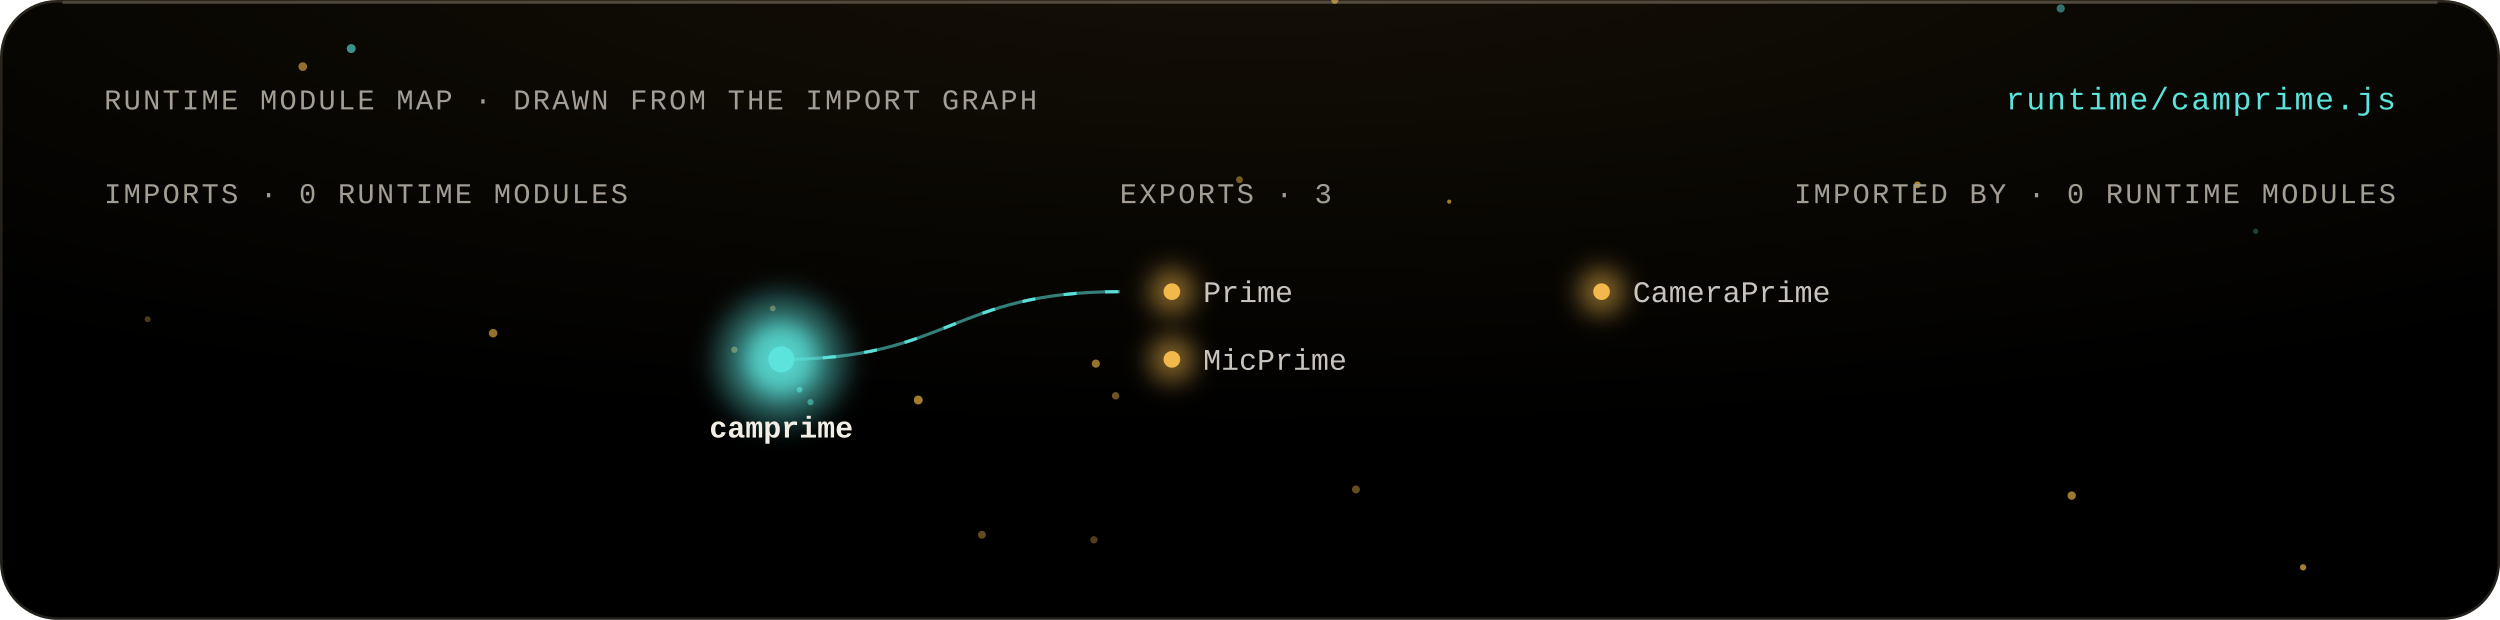
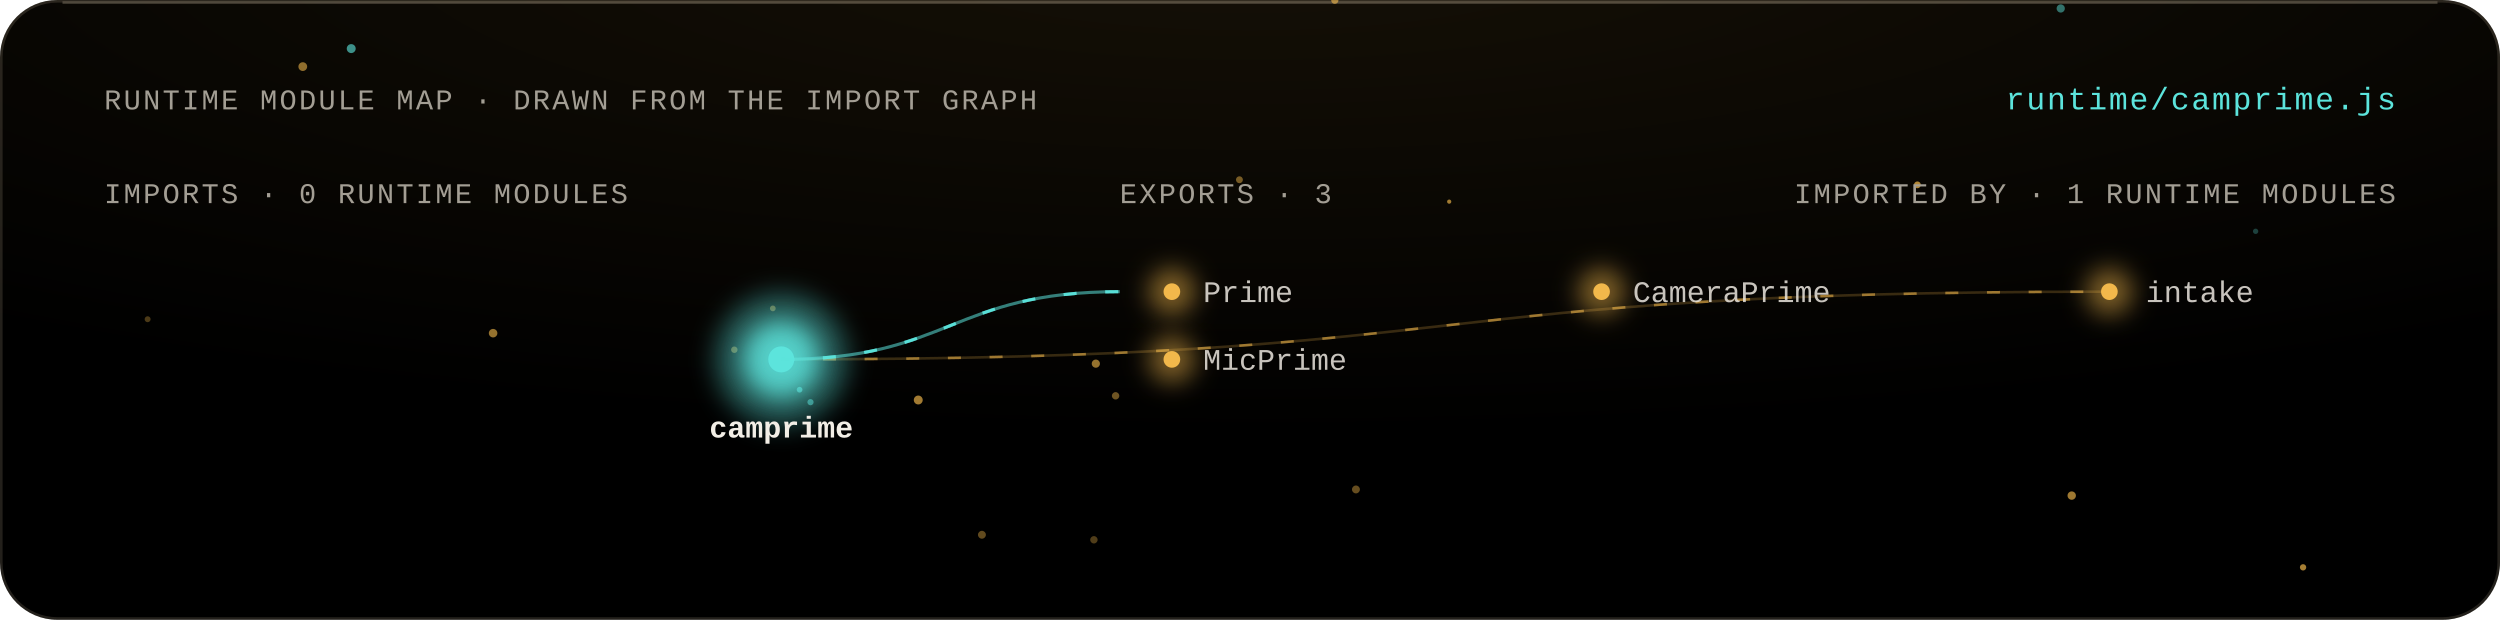
<svg xmlns="http://www.w3.org/2000/svg" viewBox="0 0 960 238" width="960" height="238" role="img" aria-labelledby="t">
  <style>
  text { font-family: 'Geist Mono', ui-monospace, 'Liberation Mono', Menlo, monospace; fill: #F2EEE6; }
  .m { fill: #A39E94; font-size: 11px; letter-spacing: .08em; }
  .l { font-size: 11.5px; }
  .h { font-size: 12px; fill: #5CE4DC; letter-spacing: .06em; }
  .flow { stroke-dasharray: 5 11; animation: flow 3s linear infinite; }
  @keyframes flow { to { stroke-dashoffset: -32; } }
  .breathe { animation: breathe 4.2s ease-in-out infinite; }
  @keyframes breathe { 50% { opacity: .38; } }
  .beat { animation: beat 2.6s ease-in-out infinite; transform-box: fill-box; transform-origin: center; }
  @keyframes beat { 50% { opacity: .55; transform: scale(1.35); } }
  .spin { transform-box: fill-box; transform-origin: center; animation: spin 48s linear infinite; }
  .spin-r { transform-box: fill-box; transform-origin: center; animation: spin 64s linear infinite reverse; }
  @keyframes spin { to { transform: rotate(360deg); } }
  @media (prefers-reduced-motion: reduce) { * { animation: none !important; } }
</style>
  <defs>
    <filter id="bloom" x="-80%" y="-80%" width="260%" height="260%">
      <feGaussianBlur stdDeviation="4.5" />
    </filter>
    <filter id="soft" x="-30%" y="-30%" width="160%" height="160%">
      <feGaussianBlur stdDeviation="1.4" />
    </filter>
    <radialGradient id="key" cx="50%" cy="-10%" r="80%">
      <stop offset="0" stop-color="#F2B84B" stop-opacity=".09" />
      <stop offset="1" stop-color="#F2B84B" stop-opacity="0" />
    </radialGradient>
    <linearGradient id="pair" x1="0" x2="1">
      <stop offset="0" stop-color="#F2B84B" />
      <stop offset="1" stop-color="#5CE4DC" />
    </linearGradient>
  </defs>
  <rect width="960" height="238" rx="22" fill="#000" />
  <rect width="960" height="238" rx="22" fill="url(#key)" />
  <rect x=".5" y=".5" width="959" height="237" rx="21.5" fill="none" stroke="rgba(255,232,196,.14)" />
  <path d="M 24 1 H 936" stroke="rgba(255,238,208,.22)" stroke-width="1" />
  <g>
    <circle cx="791.32" cy="3.25" r="1.58" fill="#5CE4DC" opacity="0.48" class="breathe" style="animation-delay:-2.11s" />
    <circle cx="307.04" cy="149.64" r="1.1" fill="#5CE4DC" opacity="0.6" class="breathe" style="animation-delay:-0.31s" />
    <circle cx="189.35" cy="127.94" r="1.64" fill="#F2B84B" opacity="0.61" class="breathe" style="animation-delay:-2.08s" />
    <circle cx="134.87" cy="18.66" r="1.72" fill="#5CE4DC" opacity="0.62" class="breathe" style="animation-delay:-0.04s" />
    <circle cx="884.38" cy="217.86" r="1.22" fill="#F2B84B" opacity="0.68" class="breathe" style="animation-delay:-0.5s" />
    <circle cx="296.76" cy="118.43" r="1.1" fill="#F2B84B" opacity="0.44" class="breathe" style="animation-delay:-4.04s" />
    <circle cx="311.23" cy="154.43" r="1.19" fill="#5CE4DC" opacity="0.5" class="breathe" style="animation-delay:-0.06s" />
    <circle cx="56.69" cy="122.58" r="1.14" fill="#F2B84B" opacity="0.31" class="breathe" style="animation-delay:-4.04s" />
    <circle cx="420.8" cy="139.64" r="1.57" fill="#F2B84B" opacity="0.61" class="breathe" style="animation-delay:-0.56s" />
    <circle cx="352.61" cy="153.6" r="1.71" fill="#F2B84B" opacity="0.67" class="breathe" style="animation-delay:-1.05s" />
    <circle cx="428.39" cy="151.99" r="1.42" fill="#F2B84B" opacity="0.45" class="breathe" style="animation-delay:-1.48s" />
    <circle cx="795.54" cy="190.31" r="1.61" fill="#F2B84B" opacity="0.65" class="breathe" style="animation-delay:-2.48s" />
    <circle cx="475.94" cy="69.02" r="1.33" fill="#F2B84B" opacity="0.47" class="breathe" style="animation-delay:-3.54s" />
    <circle cx="866.16" cy="88.82" r="1.03" fill="#5CE4DC" opacity="0.27" class="breathe" style="animation-delay:-1.36s" />
    <circle cx="281.98" cy="134.3" r="1.24" fill="#F2B84B" opacity="0.46" class="breathe" style="animation-delay:-3.64s" />
    <circle cx="377.06" cy="205.35" r="1.52" fill="#F2B84B" opacity="0.4" class="breathe" style="animation-delay:-1.86s" />
    <circle cx="556.49" cy="77.43" r="0.81" fill="#F2B84B" opacity="0.66" class="breathe" style="animation-delay:-0.17s" />
    <circle cx="116.27" cy="25.58" r="1.68" fill="#F2B84B" opacity="0.58" class="breathe" style="animation-delay:-0.26s" />
    <circle cx="736.28" cy="70.98" r="1.31" fill="#F2B84B" opacity="0.72" class="breathe" style="animation-delay:-2.6s" />
    <circle cx="512.57" cy="0.1" r="1.39" fill="#F2B84B" opacity="0.61" class="breathe" style="animation-delay:-3.6s" />
    <circle cx="520.68" cy="187.95" r="1.52" fill="#F2B84B" opacity="0.42" class="breathe" style="animation-delay:-2.65s" />
    <circle cx="420.06" cy="207.28" r="1.42" fill="#F2B84B" opacity="0.33" class="breathe" style="animation-delay:-0.01s" />
  </g>
  <text x="40" y="42" class="m" text-anchor="start">RUNTIME MODULE MAP · DRAWN FROM THE IMPORT GRAPH</text>
  <text x="920" y="42" class="h" text-anchor="end">runtime/camprime.js</text>
  <text x="40" y="78" class="m" text-anchor="start">IMPORTS · 0 RUNTIME MODULES</text>
  <text x="430" y="78" class="m" text-anchor="start">EXPORTS · 3</text>
-   <text x="920" y="78" class="m" text-anchor="end">IMPORTED BY · 0 RUNTIME MODULES</text>
+   <text x="920" y="78" class="m" text-anchor="end">IMPORTED BY · 1 RUNTIME MODULES</text>
+   <path d="M 300 138 C 580.5 138, 529.5 112, 810 112" fill="none" stroke="#F2B84B" stroke-opacity="0.22" stroke-width="1" />
+   <path d="M 300 138 C 580.5 138, 529.5 112, 810 112" fill="none" stroke="#F2B84B" stroke-opacity="0.55" stroke-width="1" class="flow" />
+   <g>
+     <circle cx="810" cy="112" r="9" fill="#F2B84B" opacity="0.5" filter="url(#bloom)" class="breathe" style="animation-delay:-0.5s" />
+     <circle cx="810" cy="112" r="3.2" fill="#F2B84B" />
+   </g>
+   <text x="824" y="116" class="l" text-anchor="start" fill="#F2EEE6" fill-opacity=".82">intake</text>
  <circle cx="300" cy="138" r="26" fill="#5CE4DC" opacity=".35" filter="url(#bloom)" class="beat" />
  <g>
    <circle cx="300" cy="138" r="15" fill="#5CE4DC" opacity="0.85" filter="url(#bloom)" class="beat" style="animation-delay:-0s" />
    <circle cx="300" cy="138" r="5" fill="#5CE4DC" />
  </g>
  <text x="300" y="168" class="l" text-anchor="middle" fill="#5CE4DC" font-weight="700" font-size="13">camprime</text>
  <path d="M 300 138 C 365 138, 365 112, 430 112" fill="none" stroke="#5CE4DC" stroke-opacity="0.55" stroke-width="1.2" />
  <path d="M 300 138 C 365 138, 365 112, 430 112" fill="none" stroke="#5CE4DC" stroke-opacity="0.95" stroke-width="1.2" class="flow" />
  <g>
-     <circle cx="450" cy="112" r="9" fill="#F2B84B" opacity="0.5" filter="url(#bloom)" class="breathe" style="animation-delay:-0.5s" />
+     <circle cx="450" cy="112" r="9" fill="#F2B84B" opacity="0.5" filter="url(#bloom)" class="breathe" style="animation-delay:-3.2s" />
    <circle cx="450" cy="112" r="3.2" fill="#F2B84B" />
  </g>
  <text x="462" y="116" class="l" text-anchor="start" fill="#F2EEE6" fill-opacity=".82">Prime</text>
  <g>
-     <circle cx="615" cy="112" r="9" fill="#F2B84B" opacity="0.5" filter="url(#bloom)" class="breathe" style="animation-delay:-3.2s" />
+     <circle cx="615" cy="112" r="9" fill="#F2B84B" opacity="0.5" filter="url(#bloom)" class="breathe" style="animation-delay:-3.3s" />
    <circle cx="615" cy="112" r="3.2" fill="#F2B84B" />
  </g>
  <text x="627" y="116" class="l" text-anchor="start" fill="#F2EEE6" fill-opacity=".82">CameraPrime</text>
  <g>
-     <circle cx="450" cy="138" r="9" fill="#F2B84B" opacity="0.5" filter="url(#bloom)" class="breathe" style="animation-delay:-3.3s" />
+     <circle cx="450" cy="138" r="9" fill="#F2B84B" opacity="0.5" filter="url(#bloom)" class="breathe" style="animation-delay:-0.05s" />
    <circle cx="450" cy="138" r="3.2" fill="#F2B84B" />
  </g>
  <text x="462" y="142" class="l" text-anchor="start" fill="#F2EEE6" fill-opacity=".82">MicPrime</text>
</svg>
